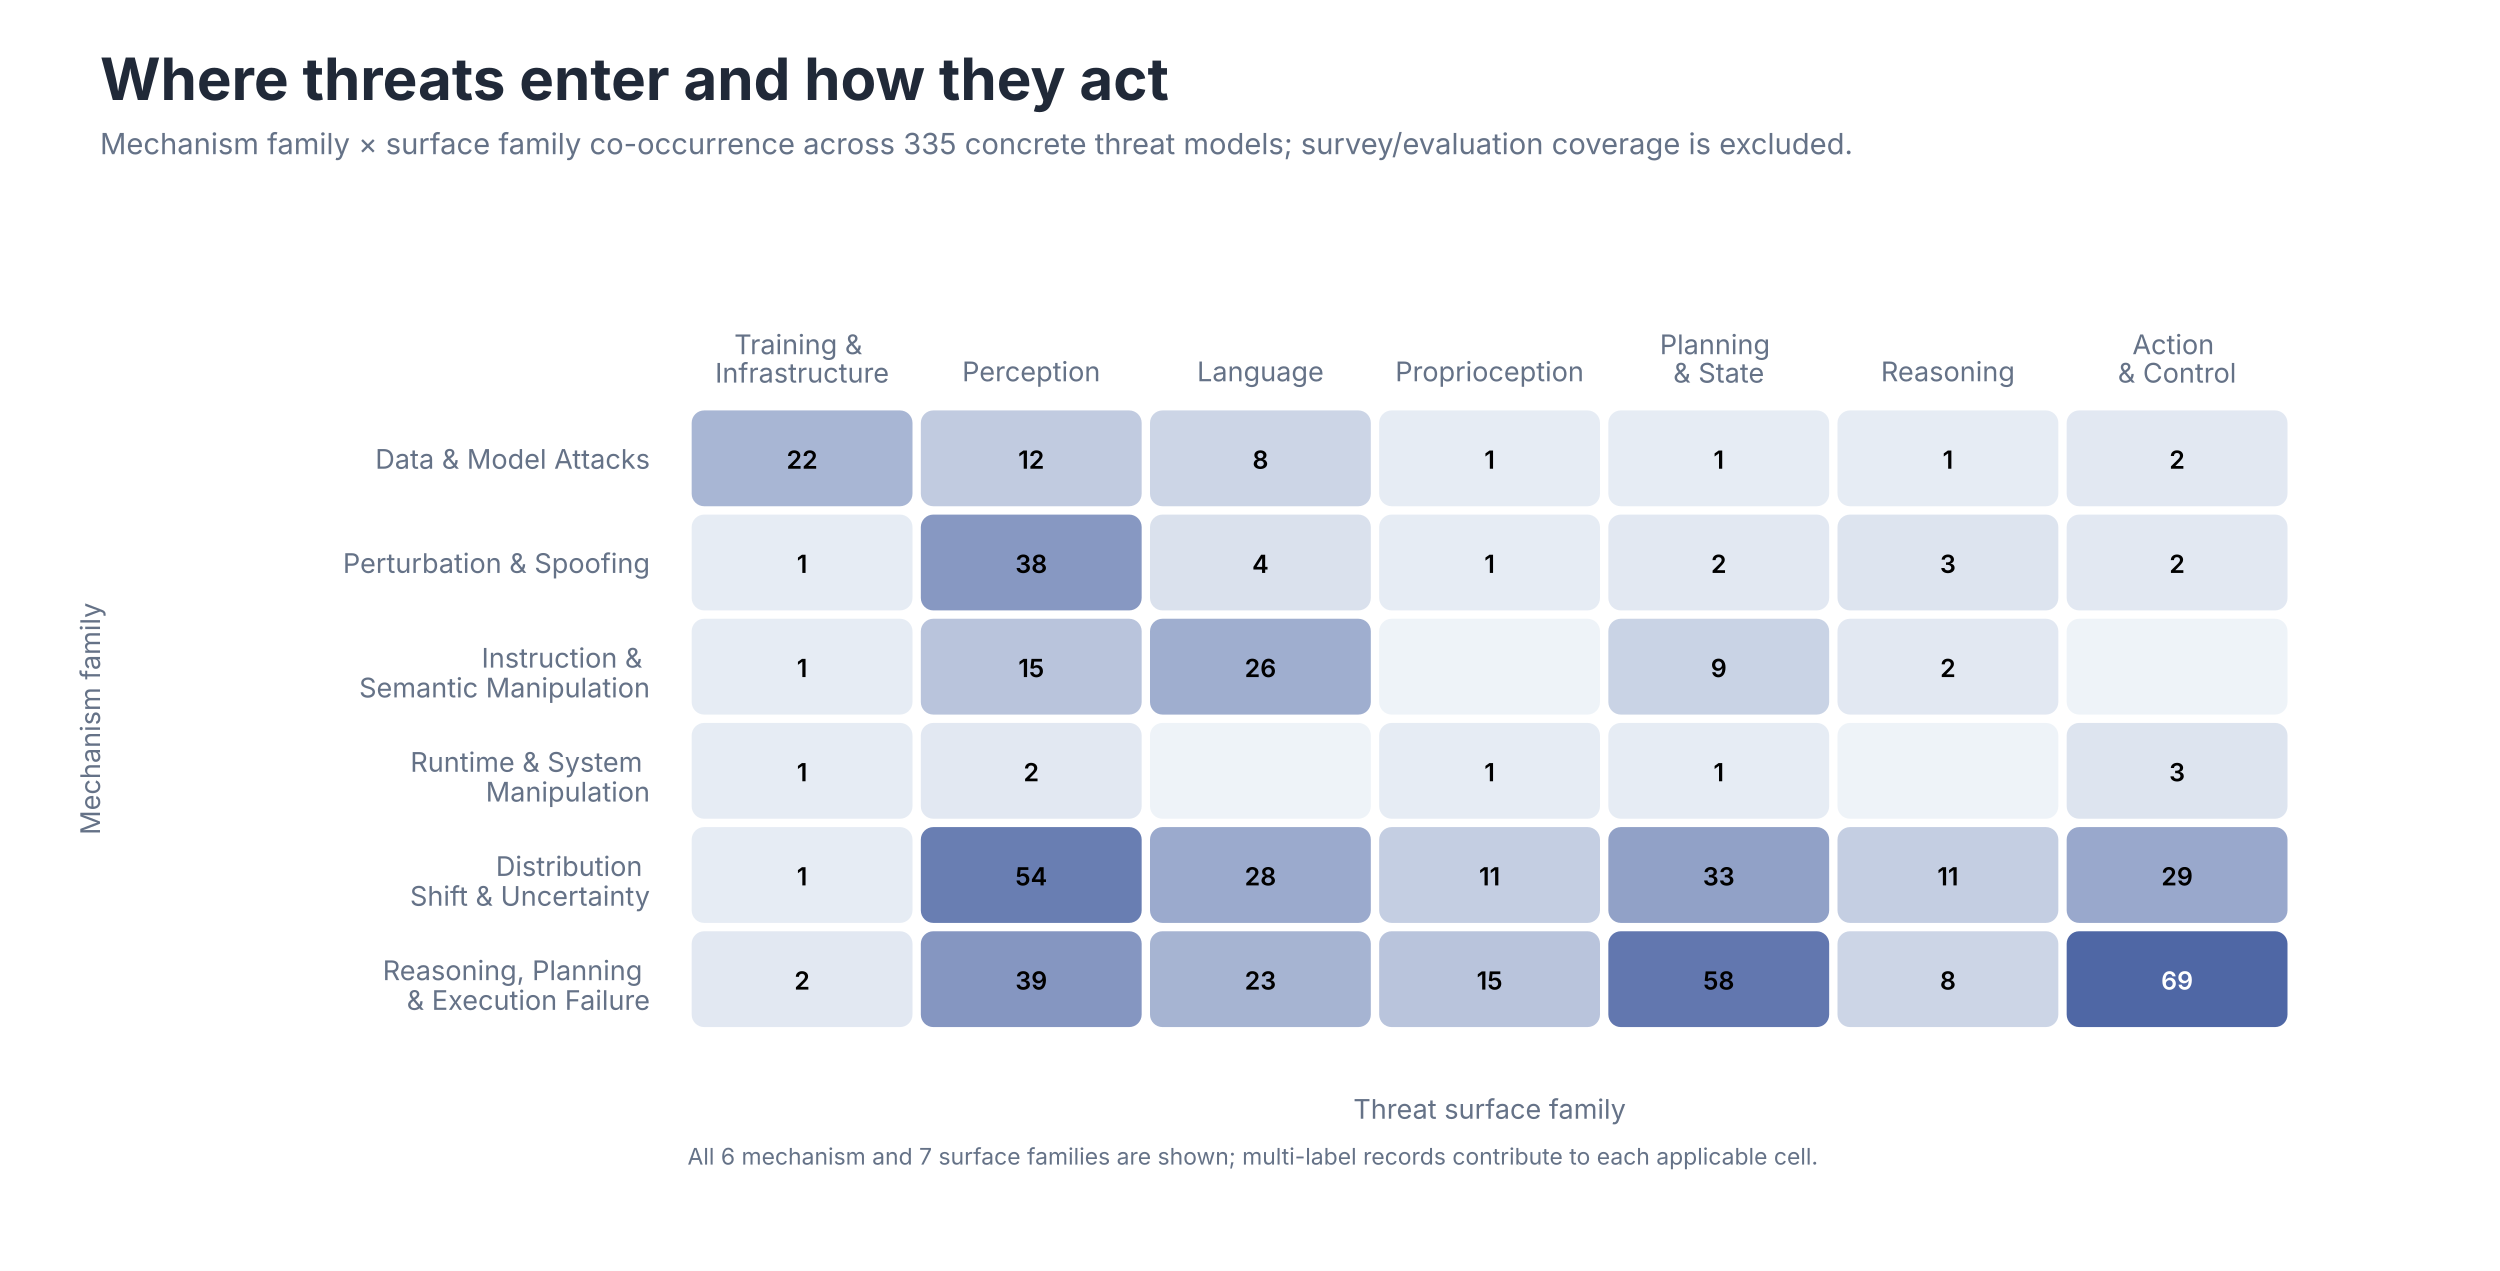
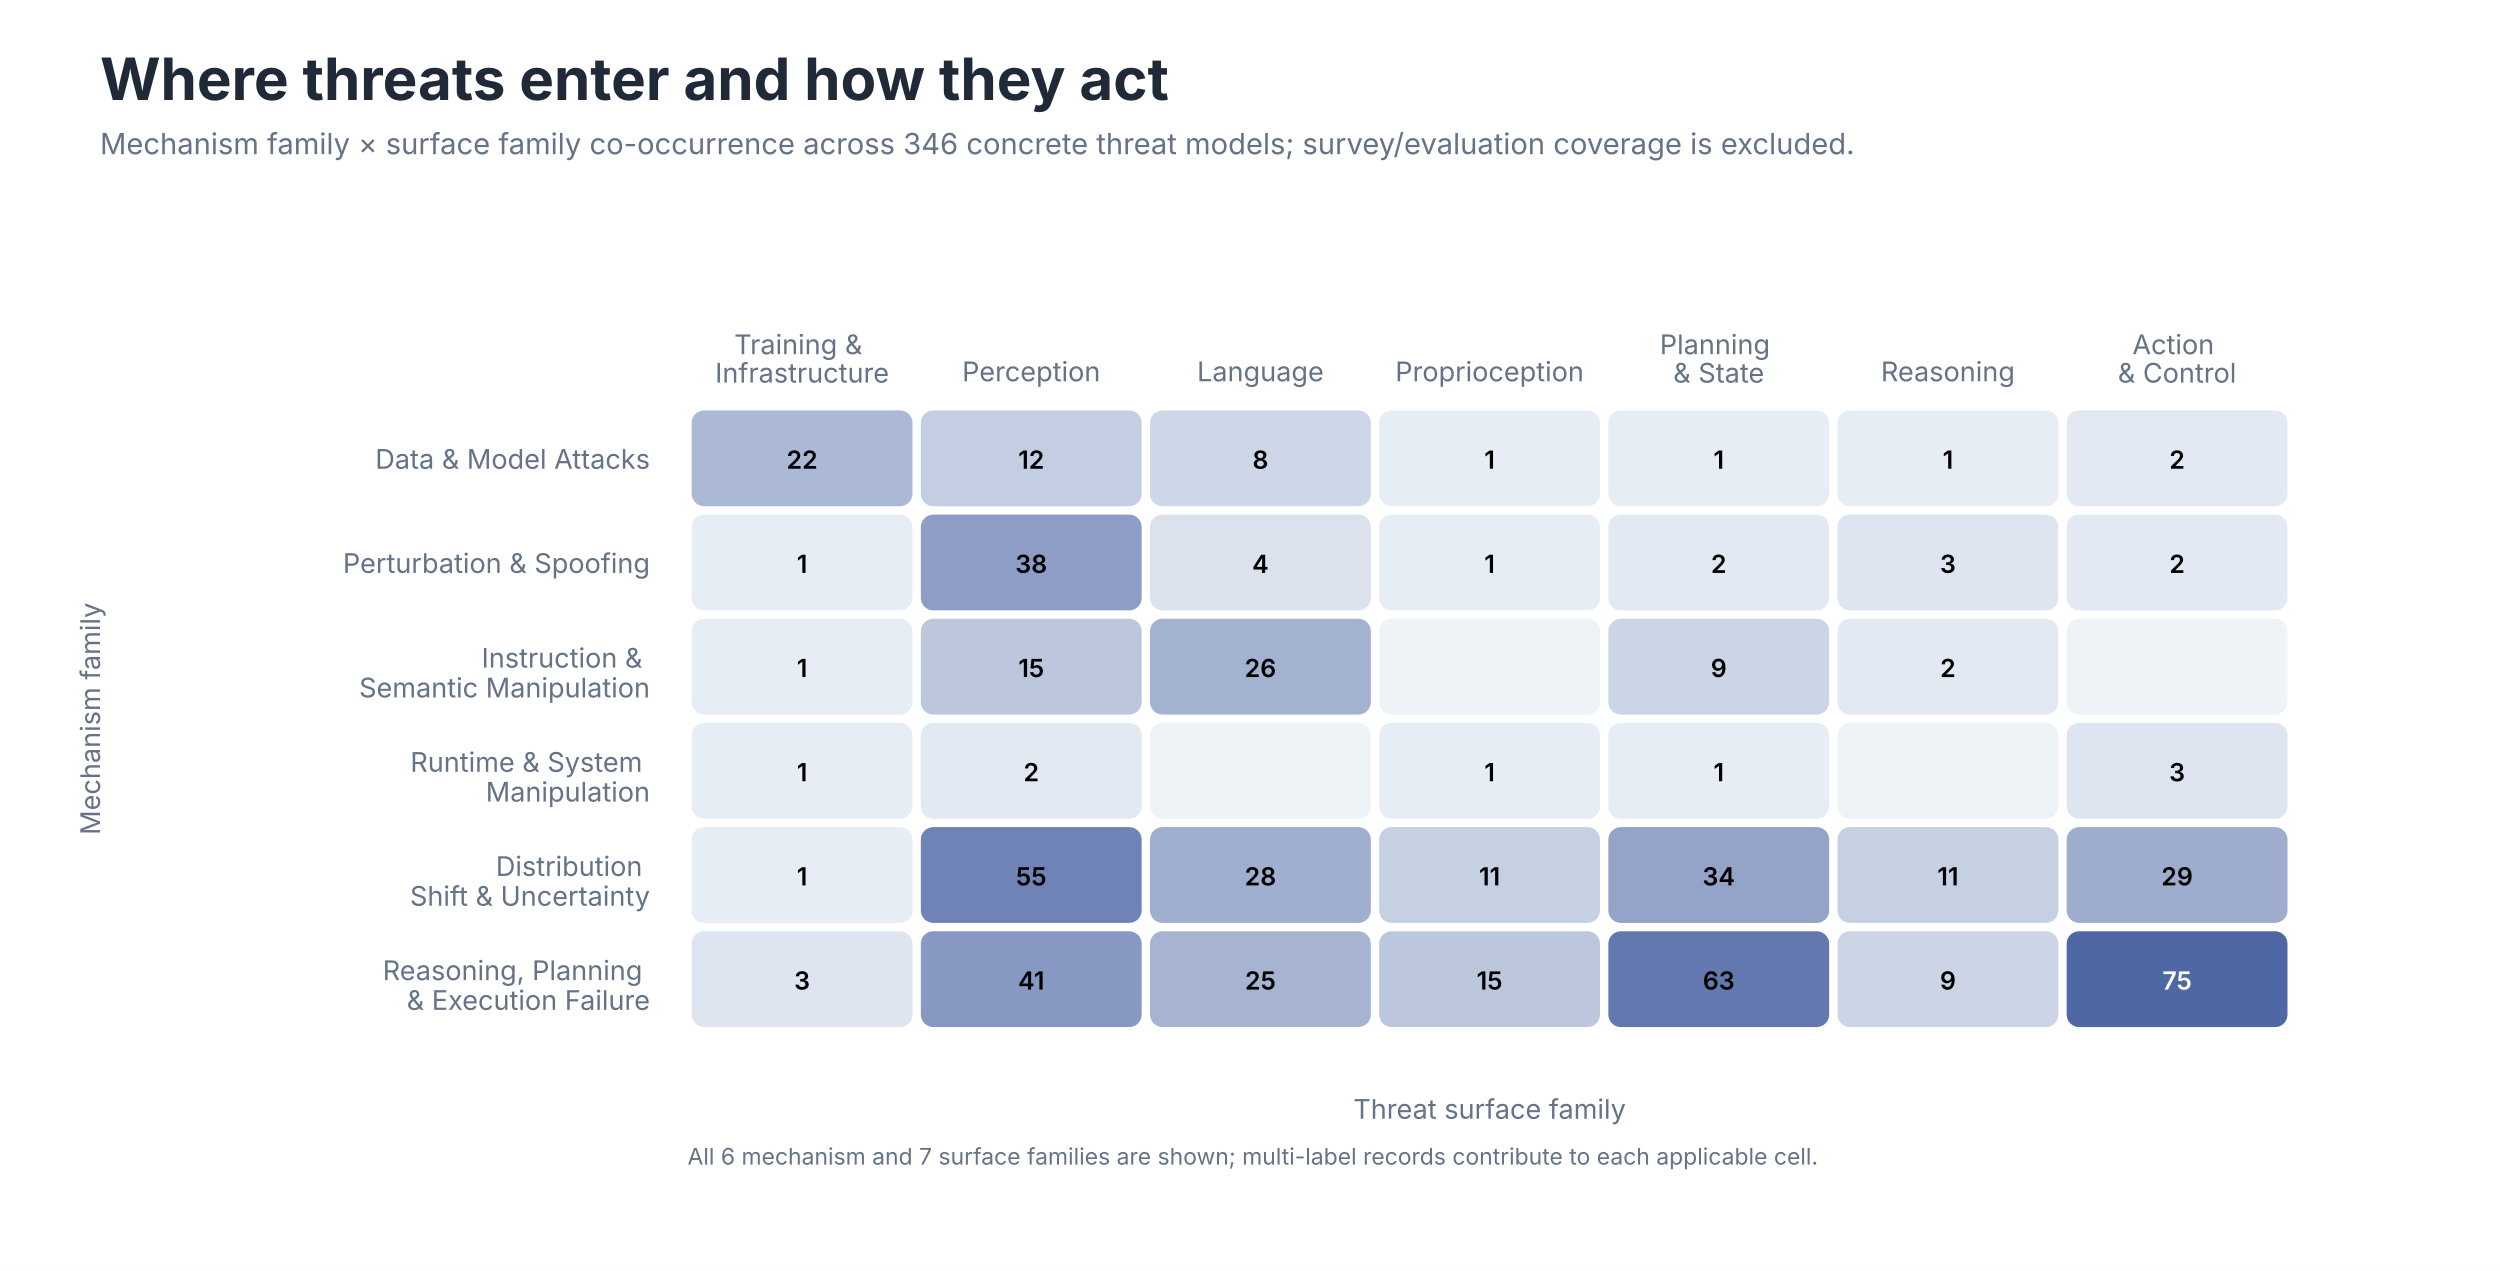
<svg xmlns="http://www.w3.org/2000/svg" role="img" aria-labelledby="title desc" viewBox="0 0 1200 610">
  <style>
text { font-family: -apple-system, BlinkMacSystemFont, 'Segoe UI', sans-serif; }
.title { font-size: 28px; font-weight: 650; fill: #202938; }
.subtitle { font-size: 14px; fill: #657287; }
.axis { font-size: 13px; fill: #657287; }
.label { font-size: 13px; fill: #202938; }
.small { font-size: 11px; fill: #657287; }
</style>
  <rect width="1200" height="610" fill="#FFFFFF" />
  <text class="title" x="48" y="48">Where threats enter and how they act</text>
-   <text class="subtitle" x="48" y="74">Mechanism family × surface family co-occurrence across 335 concrete threat models; survey/evaluation coverage is excluded.</text>
+   <text class="subtitle" x="48" y="74">Mechanism family × surface family co-occurrence across 346 concrete threat models; survey/evaluation coverage is excluded.</text>
  <text class="axis" text-anchor="middle" x="385.0" y="170.0">
    <tspan x="385.0" dy="0em">Training &amp;</tspan>
    <tspan x="385.0" dy="1.05em">Infrastructure</tspan>
  </text>
  <text class="axis" text-anchor="middle" x="495.0" y="183.0">
    <tspan x="495.0" dy="0em">Perception</tspan>
  </text>
  <text class="axis" text-anchor="middle" x="605.0" y="183.0">
    <tspan x="605.0" dy="0em">Language</tspan>
  </text>
  <text class="axis" text-anchor="middle" x="715.0" y="183.0">
    <tspan x="715.0" dy="0em">Proprioception</tspan>
  </text>
  <text class="axis" text-anchor="middle" x="825.0" y="170.0">
    <tspan x="825.0" dy="0em">Planning</tspan>
    <tspan x="825.0" dy="1.05em">&amp; State</tspan>
  </text>
  <text class="axis" text-anchor="middle" x="935.0" y="183.0">
    <tspan x="935.0" dy="0em">Reasoning</tspan>
  </text>
  <text class="axis" text-anchor="middle" x="1045.0" y="170.0">
    <tspan x="1045.0" dy="0em">Action</tspan>
    <tspan x="1045.0" dy="1.05em">&amp; Control</tspan>
  </text>
  <text class="axis" text-anchor="end" x="312.0" y="225.0">Data &amp; Model Attacks</text>
  <text class="axis" text-anchor="end" x="312.0" y="275.0">Perturbation &amp; Spoofing</text>
  <text class="axis" text-anchor="end" x="312.0" y="325.0">
    <tspan x="312.0" dy="-0.35em">Instruction &amp;</tspan>
    <tspan x="312.0" dy="1.1em">Semantic Manipulation</tspan>
  </text>
  <text class="axis" text-anchor="end" x="312.0" y="375.0">
    <tspan x="312.0" dy="-0.35em">Runtime &amp; System</tspan>
    <tspan x="312.0" dy="1.1em">Manipulation</tspan>
  </text>
  <text class="axis" text-anchor="end" x="312.0" y="425.0">
    <tspan x="312.0" dy="-0.35em">Distribution</tspan>
    <tspan x="312.0" dy="1.1em">Shift &amp; Uncertainty</tspan>
  </text>
  <text class="axis" text-anchor="end" x="312.0" y="475.0">
    <tspan x="312.0" dy="-0.35em">Reasoning, Planning</tspan>
    <tspan x="312.0" dy="1.1em">&amp; Execution Failure</tspan>
  </text>
-   <rect x="332" y="197" width="106" height="46" rx="6" fill="#A8B6D4" />
+   <rect x="332" y="197" width="106" height="46" rx="6" fill="#ACB9D6" />
  <text x="385.0" y="225.0" text-anchor="middle" font-size="12" font-weight="600" fill="#000000">22</text>
-   <rect x="442" y="197" width="106" height="46" rx="6" fill="#C1CBE0" />
+   <rect x="442" y="197" width="106" height="46" rx="6" fill="#C4CEE2" />
  <text x="495.0" y="225.0" text-anchor="middle" font-size="12" font-weight="600" fill="#000000">12</text>
-   <rect x="552" y="197" width="106" height="46" rx="6" fill="#CCD5E6" />
+   <rect x="552" y="197" width="106" height="46" rx="6" fill="#CED7E7" />
  <text x="605.0" y="225.0" text-anchor="middle" font-size="12" font-weight="600" fill="#000000">8</text>
-   <rect x="662" y="197" width="106" height="46" rx="6" fill="#E6ECF4" />
+   <rect x="662" y="197" width="106" height="46" rx="6" fill="#E7EDF4" />
  <text x="715.0" y="225.0" text-anchor="middle" font-size="12" font-weight="600" fill="#000000">1</text>
-   <rect x="772" y="197" width="106" height="46" rx="6" fill="#E6ECF4" />
+   <rect x="772" y="197" width="106" height="46" rx="6" fill="#E7EDF4" />
  <text x="825.0" y="225.0" text-anchor="middle" font-size="12" font-weight="600" fill="#000000">1</text>
-   <rect x="882" y="197" width="106" height="46" rx="6" fill="#E6ECF4" />
+   <rect x="882" y="197" width="106" height="46" rx="6" fill="#E7EDF4" />
  <text x="935.0" y="225.0" text-anchor="middle" font-size="12" font-weight="600" fill="#000000">1</text>
-   <rect x="992" y="197" width="106" height="46" rx="6" fill="#E2E8F2" />
+   <rect x="992" y="197" width="106" height="46" rx="6" fill="#E2E9F2" />
  <text x="1045.0" y="225.0" text-anchor="middle" font-size="12" font-weight="600" fill="#000000">2</text>
-   <rect x="332" y="247" width="106" height="46" rx="6" fill="#E6ECF4" />
+   <rect x="332" y="247" width="106" height="46" rx="6" fill="#E7EDF4" />
  <text x="385.0" y="275.0" text-anchor="middle" font-size="12" font-weight="600" fill="#000000">1</text>
-   <rect x="442" y="247" width="106" height="46" rx="6" fill="#8798C2" />
+   <rect x="442" y="247" width="106" height="46" rx="6" fill="#8D9DC5" />
  <text x="495.0" y="275.0" text-anchor="middle" font-size="12" font-weight="600" fill="#000000">38</text>
-   <rect x="552" y="247" width="106" height="46" rx="6" fill="#DAE1ED" />
+   <rect x="552" y="247" width="106" height="46" rx="6" fill="#DBE2EE" />
  <text x="605.0" y="275.0" text-anchor="middle" font-size="12" font-weight="600" fill="#000000">4</text>
-   <rect x="662" y="247" width="106" height="46" rx="6" fill="#E6ECF4" />
+   <rect x="662" y="247" width="106" height="46" rx="6" fill="#E7EDF4" />
  <text x="715.0" y="275.0" text-anchor="middle" font-size="12" font-weight="600" fill="#000000">1</text>
-   <rect x="772" y="247" width="106" height="46" rx="6" fill="#E2E8F2" />
+   <rect x="772" y="247" width="106" height="46" rx="6" fill="#E2E9F2" />
  <text x="825.0" y="275.0" text-anchor="middle" font-size="12" font-weight="600" fill="#000000">2</text>
-   <rect x="882" y="247" width="106" height="46" rx="6" fill="#DDE4EF" />
+   <rect x="882" y="247" width="106" height="46" rx="6" fill="#DEE5F0" />
  <text x="935.0" y="275.0" text-anchor="middle" font-size="12" font-weight="600" fill="#000000">3</text>
-   <rect x="992" y="247" width="106" height="46" rx="6" fill="#E2E8F2" />
+   <rect x="992" y="247" width="106" height="46" rx="6" fill="#E2E9F2" />
  <text x="1045.0" y="275.0" text-anchor="middle" font-size="12" font-weight="600" fill="#000000">2</text>
-   <rect x="332" y="297" width="106" height="46" rx="6" fill="#E6ECF4" />
+   <rect x="332" y="297" width="106" height="46" rx="6" fill="#E7EDF4" />
  <text x="385.0" y="325.0" text-anchor="middle" font-size="12" font-weight="600" fill="#000000">1</text>
-   <rect x="442" y="297" width="106" height="46" rx="6" fill="#B9C4DC" />
+   <rect x="442" y="297" width="106" height="46" rx="6" fill="#BCC7DE" />
  <text x="495.0" y="325.0" text-anchor="middle" font-size="12" font-weight="600" fill="#000000">15</text>
-   <rect x="552" y="297" width="106" height="46" rx="6" fill="#9FAECF" />
+   <rect x="552" y="297" width="106" height="46" rx="6" fill="#A4B2D1" />
  <text x="605.0" y="325.0" text-anchor="middle" font-size="12" font-weight="600" fill="#000000">26</text>
  <rect x="662" y="297" width="106" height="46" rx="6" fill="#EEF3F8" />
  <text x="715.0" y="325.0" text-anchor="middle" font-size="12" font-weight="600" fill="#000000" />
-   <rect x="772" y="297" width="106" height="46" rx="6" fill="#C9D3E5" />
+   <rect x="772" y="297" width="106" height="46" rx="6" fill="#CBD5E6" />
  <text x="825.0" y="325.0" text-anchor="middle" font-size="12" font-weight="600" fill="#000000">9</text>
-   <rect x="882" y="297" width="106" height="46" rx="6" fill="#E2E8F2" />
+   <rect x="882" y="297" width="106" height="46" rx="6" fill="#E2E9F2" />
  <text x="935.0" y="325.0" text-anchor="middle" font-size="12" font-weight="600" fill="#000000">2</text>
  <rect x="992" y="297" width="106" height="46" rx="6" fill="#EEF3F8" />
  <text x="1045.0" y="325.0" text-anchor="middle" font-size="12" font-weight="600" fill="#000000" />
-   <rect x="332" y="347" width="106" height="46" rx="6" fill="#E6ECF4" />
+   <rect x="332" y="347" width="106" height="46" rx="6" fill="#E7EDF4" />
  <text x="385.0" y="375.0" text-anchor="middle" font-size="12" font-weight="600" fill="#000000">1</text>
-   <rect x="442" y="347" width="106" height="46" rx="6" fill="#E2E8F2" />
+   <rect x="442" y="347" width="106" height="46" rx="6" fill="#E2E9F2" />
  <text x="495.0" y="375.0" text-anchor="middle" font-size="12" font-weight="600" fill="#000000">2</text>
  <rect x="552" y="347" width="106" height="46" rx="6" fill="#EEF3F8" />
  <text x="605.0" y="375.0" text-anchor="middle" font-size="12" font-weight="600" fill="#000000" />
-   <rect x="662" y="347" width="106" height="46" rx="6" fill="#E6ECF4" />
+   <rect x="662" y="347" width="106" height="46" rx="6" fill="#E7EDF4" />
  <text x="715.0" y="375.0" text-anchor="middle" font-size="12" font-weight="600" fill="#000000">1</text>
-   <rect x="772" y="347" width="106" height="46" rx="6" fill="#E6ECF4" />
+   <rect x="772" y="347" width="106" height="46" rx="6" fill="#E7EDF4" />
  <text x="825.0" y="375.0" text-anchor="middle" font-size="12" font-weight="600" fill="#000000">1</text>
  <rect x="882" y="347" width="106" height="46" rx="6" fill="#EEF3F8" />
  <text x="935.0" y="375.0" text-anchor="middle" font-size="12" font-weight="600" fill="#000000" />
-   <rect x="992" y="347" width="106" height="46" rx="6" fill="#DDE4EF" />
+   <rect x="992" y="347" width="106" height="46" rx="6" fill="#DEE5F0" />
  <text x="1045.0" y="375.0" text-anchor="middle" font-size="12" font-weight="600" fill="#000000">3</text>
-   <rect x="332" y="397" width="106" height="46" rx="6" fill="#E6ECF4" />
+   <rect x="332" y="397" width="106" height="46" rx="6" fill="#E7EDF4" />
  <text x="385.0" y="425.0" text-anchor="middle" font-size="12" font-weight="600" fill="#000000">1</text>
-   <rect x="442" y="397" width="106" height="46" rx="6" fill="#697EB2" />
-   <text x="495.0" y="425.0" text-anchor="middle" font-size="12" font-weight="600" fill="#000000">54</text>
-   <rect x="552" y="397" width="106" height="46" rx="6" fill="#9BAACD" />
+   <rect x="442" y="397" width="106" height="46" rx="6" fill="#6F83B6" />
+   <text x="495.0" y="425.0" text-anchor="middle" font-size="12" font-weight="600" fill="#000000">55</text>
+   <rect x="552" y="397" width="106" height="46" rx="6" fill="#A0AECF" />
  <text x="605.0" y="425.0" text-anchor="middle" font-size="12" font-weight="600" fill="#000000">28</text>
-   <rect x="662" y="397" width="106" height="46" rx="6" fill="#C4CEE2" />
+   <rect x="662" y="397" width="106" height="46" rx="6" fill="#C6D0E3" />
  <text x="715.0" y="425.0" text-anchor="middle" font-size="12" font-weight="600" fill="#000000">11</text>
-   <rect x="772" y="397" width="106" height="46" rx="6" fill="#91A1C7" />
-   <text x="825.0" y="425.0" text-anchor="middle" font-size="12" font-weight="600" fill="#000000">33</text>
-   <rect x="882" y="397" width="106" height="46" rx="6" fill="#C4CEE2" />
+   <rect x="772" y="397" width="106" height="46" rx="6" fill="#94A4C9" />
+   <text x="825.0" y="425.0" text-anchor="middle" font-size="12" font-weight="600" fill="#000000">34</text>
+   <rect x="882" y="397" width="106" height="46" rx="6" fill="#C6D0E3" />
  <text x="935.0" y="425.0" text-anchor="middle" font-size="12" font-weight="600" fill="#000000">11</text>
-   <rect x="992" y="397" width="106" height="46" rx="6" fill="#99A8CC" />
+   <rect x="992" y="397" width="106" height="46" rx="6" fill="#9EACCE" />
  <text x="1045.0" y="425.0" text-anchor="middle" font-size="12" font-weight="600" fill="#000000">29</text>
-   <rect x="332" y="447" width="106" height="46" rx="6" fill="#E2E8F2" />
-   <text x="385.0" y="475.0" text-anchor="middle" font-size="12" font-weight="600" fill="#000000">2</text>
-   <rect x="442" y="447" width="106" height="46" rx="6" fill="#8596C1" />
-   <text x="495.0" y="475.0" text-anchor="middle" font-size="12" font-weight="600" fill="#000000">39</text>
+   <rect x="332" y="447" width="106" height="46" rx="6" fill="#DEE5F0" />
+   <text x="385.0" y="475.0" text-anchor="middle" font-size="12" font-weight="600" fill="#000000">3</text>
+   <rect x="442" y="447" width="106" height="46" rx="6" fill="#8798C2" />
+   <text x="495.0" y="475.0" text-anchor="middle" font-size="12" font-weight="600" fill="#000000">41</text>
  <rect x="552" y="447" width="106" height="46" rx="6" fill="#A6B4D2" />
-   <text x="605.0" y="475.0" text-anchor="middle" font-size="12" font-weight="600" fill="#000000">23</text>
-   <rect x="662" y="447" width="106" height="46" rx="6" fill="#B9C4DC" />
+   <text x="605.0" y="475.0" text-anchor="middle" font-size="12" font-weight="600" fill="#000000">25</text>
+   <rect x="662" y="447" width="106" height="46" rx="6" fill="#BCC7DE" />
  <text x="715.0" y="475.0" text-anchor="middle" font-size="12" font-weight="600" fill="#000000">15</text>
-   <rect x="772" y="447" width="106" height="46" rx="6" fill="#6277AF" />
-   <text x="825.0" y="475.0" text-anchor="middle" font-size="12" font-weight="600" fill="#000000">58</text>
-   <rect x="882" y="447" width="106" height="46" rx="6" fill="#CCD5E6" />
-   <text x="935.0" y="475.0" text-anchor="middle" font-size="12" font-weight="600" fill="#000000">8</text>
+   <rect x="772" y="447" width="106" height="46" rx="6" fill="#6278AF" />
+   <text x="825.0" y="475.0" text-anchor="middle" font-size="12" font-weight="600" fill="#000000">63</text>
+   <rect x="882" y="447" width="106" height="46" rx="6" fill="#CBD5E6" />
+   <text x="935.0" y="475.0" text-anchor="middle" font-size="12" font-weight="600" fill="#000000">9</text>
  <rect x="992" y="447" width="106" height="46" rx="6" fill="#4F67A5" />
-   <text x="1045.0" y="475.0" text-anchor="middle" font-size="12" font-weight="600" fill="#FFFFFF">69</text>
+   <text x="1045.0" y="475.0" text-anchor="middle" font-size="12" font-weight="600" fill="#FFFFFF">75</text>
  <text class="axis" x="715.0" y="537" text-anchor="middle">Threat surface family</text>
  <text class="axis" transform="translate(48 345.0) rotate(-90)" text-anchor="middle">Mechanism family</text>
  <text class="small" x="330" y="559">All 6 mechanism and 7 surface families are shown; multi-label records contribute to each applicable cell.</text>
</svg>
